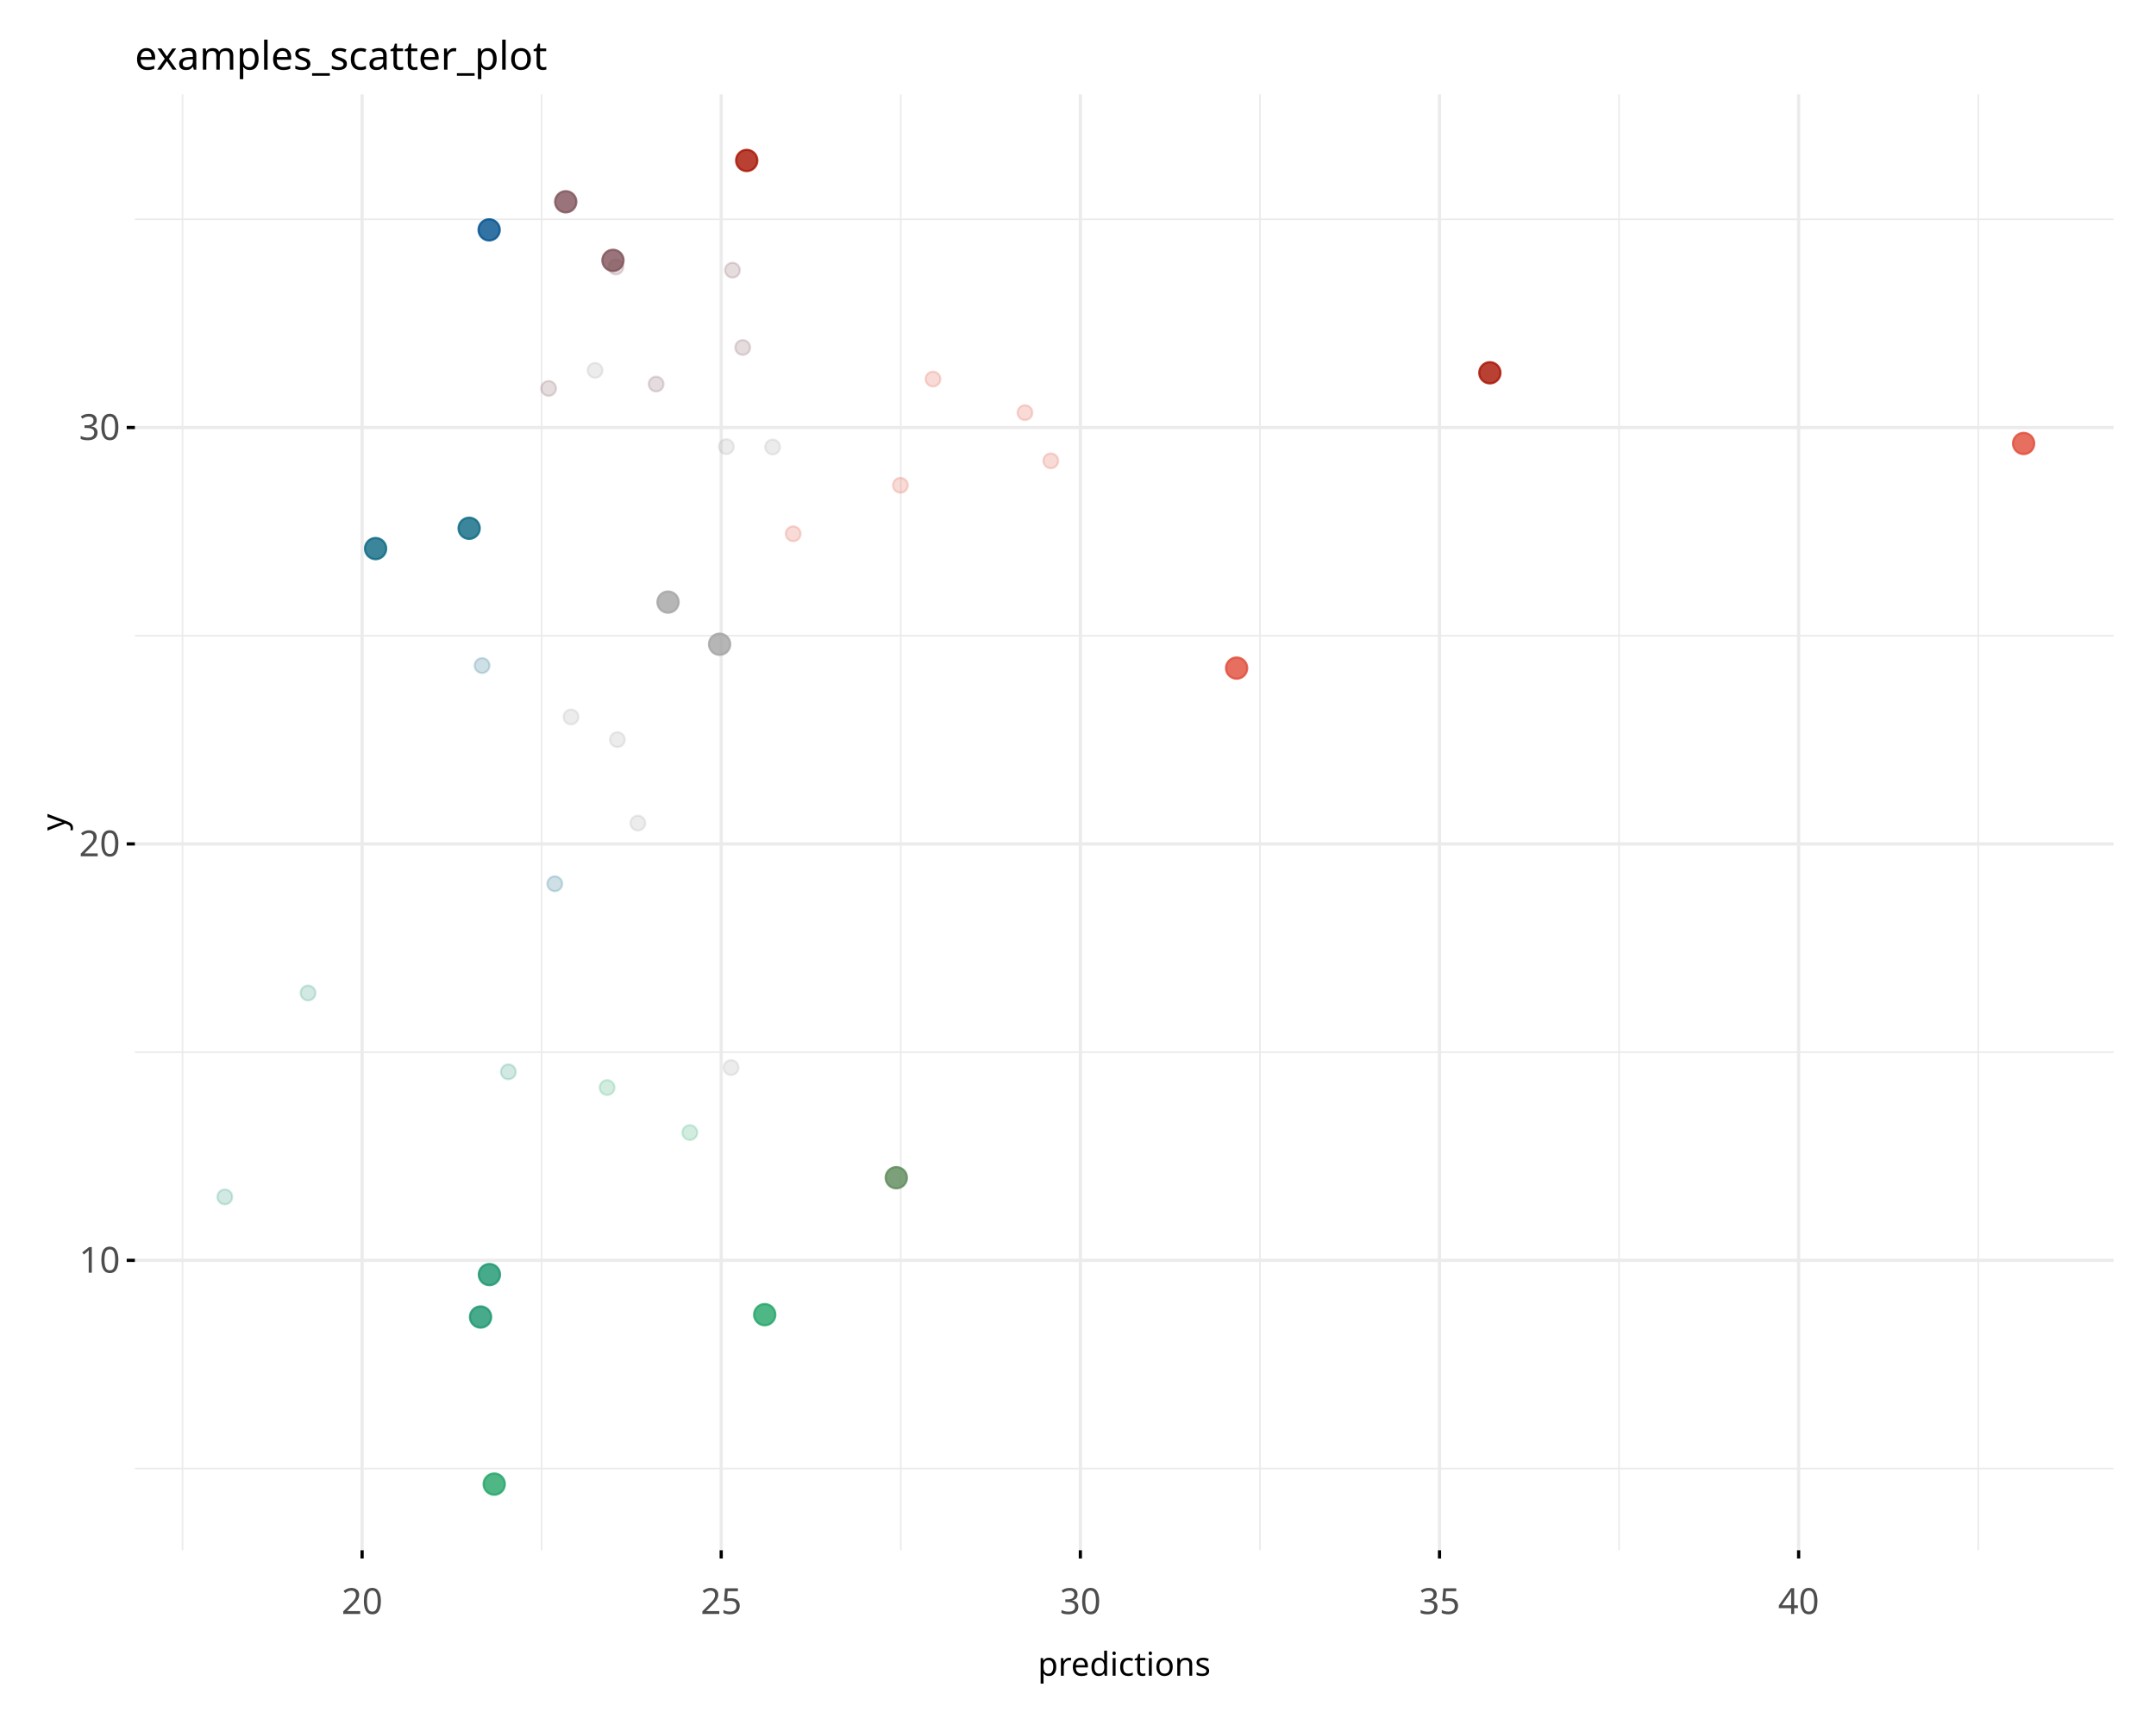
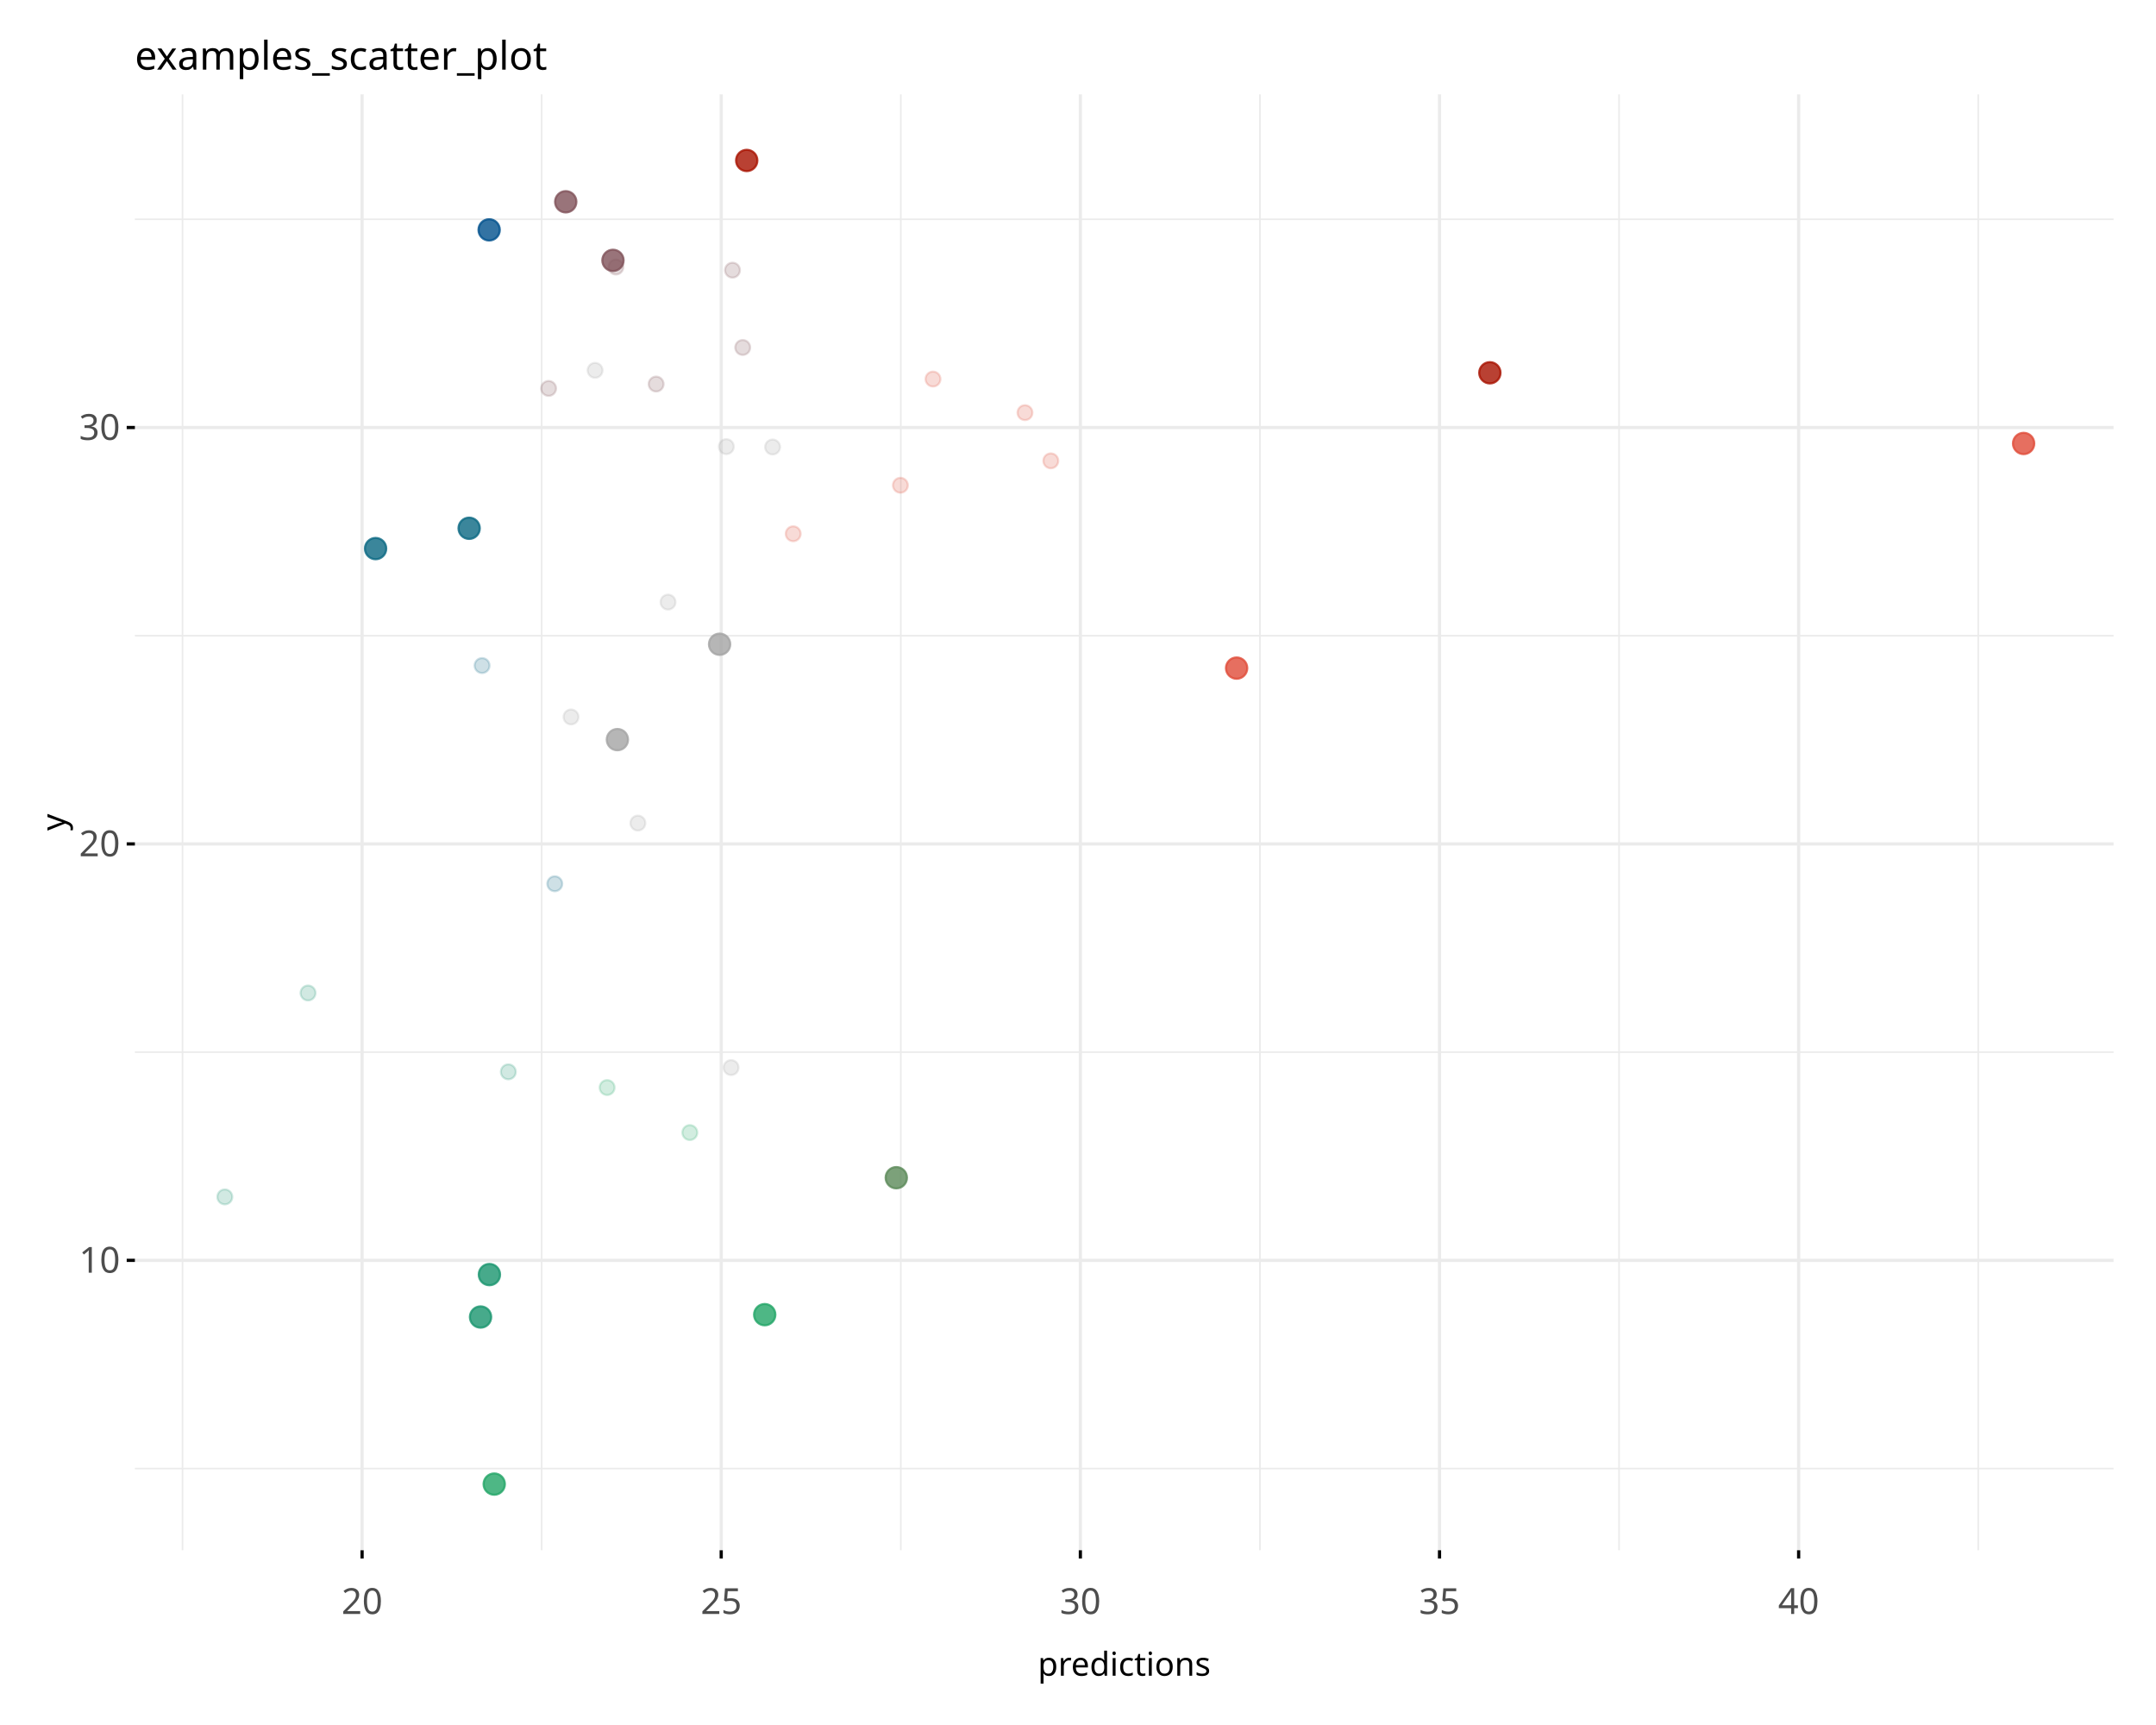
<svg xmlns="http://www.w3.org/2000/svg" class="svglite" data-engine-version="2.0" width="720.00pt" height="576.00pt" viewBox="0 0 720.00 576.00">
  <defs>
    <style type="text/css">
    .svglite line, .svglite polyline, .svglite polygon, .svglite path, .svglite rect, .svglite circle {
      fill: none;
      stroke: #000000;
      stroke-linecap: round;
      stroke-linejoin: round;
      stroke-miterlimit: 10.00;
    }
  </style>
  </defs>
  <rect width="100%" height="100%" style="stroke: none; fill: #FFFFFF;" />
  <defs>
    <clipPath id="cpMC4wMHw3MjAuMDB8MC4wMHw1NzYuMDA=">
      <rect x="0.00" y="0.00" width="720.00" height="576.00" />
    </clipPath>
  </defs>
  <g clip-path="url(#cpMC4wMHw3MjAuMDB8MC4wMHw1NzYuMDA=)">
    <polyline points="45.05,490.37 705.83,490.37 " style="stroke-width: 0.53; stroke: #EBEBEB; stroke-linecap: butt;" />
    <polyline points="45.05,351.32 705.83,351.32 " style="stroke-width: 0.53; stroke: #EBEBEB; stroke-linecap: butt;" />
    <polyline points="45.05,212.27 705.83,212.27 " style="stroke-width: 0.53; stroke: #EBEBEB; stroke-linecap: butt;" />
    <polyline points="45.05,73.22 705.83,73.22 " style="stroke-width: 0.53; stroke: #EBEBEB; stroke-linecap: butt;" />
    <polyline points="60.95,517.66 60.95,31.48 " style="stroke-width: 0.53; stroke: #EBEBEB; stroke-linecap: butt;" />
    <polyline points="180.88,517.66 180.88,31.48 " style="stroke-width: 0.53; stroke: #EBEBEB; stroke-linecap: butt;" />
    <polyline points="300.82,517.66 300.82,31.48 " style="stroke-width: 0.53; stroke: #EBEBEB; stroke-linecap: butt;" />
    <polyline points="420.76,517.66 420.76,31.48 " style="stroke-width: 0.53; stroke: #EBEBEB; stroke-linecap: butt;" />
    <polyline points="540.69,517.66 540.69,31.48 " style="stroke-width: 0.53; stroke: #EBEBEB; stroke-linecap: butt;" />
    <polyline points="660.63,517.66 660.63,31.48 " style="stroke-width: 0.53; stroke: #EBEBEB; stroke-linecap: butt;" />
    <polyline points="45.05,420.84 705.83,420.84 " style="stroke-width: 1.07; stroke: #EBEBEB; stroke-linecap: butt;" />
    <polyline points="45.05,281.80 705.83,281.80 " style="stroke-width: 1.07; stroke: #EBEBEB; stroke-linecap: butt;" />
    <polyline points="45.05,142.75 705.83,142.75 " style="stroke-width: 1.07; stroke: #EBEBEB; stroke-linecap: butt;" />
    <polyline points="120.92,517.66 120.92,31.48 " style="stroke-width: 1.07; stroke: #EBEBEB; stroke-linecap: butt;" />
    <polyline points="240.85,517.66 240.85,31.48 " style="stroke-width: 1.07; stroke: #EBEBEB; stroke-linecap: butt;" />
    <polyline points="360.79,517.66 360.79,31.48 " style="stroke-width: 1.07; stroke: #EBEBEB; stroke-linecap: butt;" />
    <polyline points="480.73,517.66 480.73,31.48 " style="stroke-width: 1.07; stroke: #EBEBEB; stroke-linecap: butt;" />
    <polyline points="600.66,517.66 600.66,31.48 " style="stroke-width: 1.07; stroke: #EBEBEB; stroke-linecap: butt;" />
+     <circle cx="223.09" cy="201.05" r="2.49" style="stroke-width: 0.71; stroke: #A4A4A4; stroke-opacity: 0.20; fill: #A4A4A4; fill-opacity: 0.20;" />
    <circle cx="300.69" cy="162.04" r="2.49" style="stroke-width: 0.71; stroke: #E04B39; stroke-opacity: 0.20; fill: #E04B39; fill-opacity: 0.20;" />
    <circle cx="102.87" cy="331.57" r="2.49" style="stroke-width: 0.71; stroke: #19956E; stroke-opacity: 0.20; fill: #19956E; fill-opacity: 0.20;" />
    <circle cx="198.73" cy="123.66" r="2.49" style="stroke-width: 0.71; stroke: #A4A4A4; stroke-opacity: 0.20; fill: #A4A4A4; fill-opacity: 0.20;" />
    <circle cx="311.58" cy="126.57" r="2.49" style="stroke-width: 0.71; stroke: #E04B39; stroke-opacity: 0.20; fill: #E04B39; fill-opacity: 0.20;" />
    <circle cx="342.29" cy="137.79" r="2.49" style="stroke-width: 0.71; stroke: #E04B39; stroke-opacity: 0.20; fill: #E04B39; fill-opacity: 0.20;" />
    <circle cx="213.02" cy="274.84" r="2.49" style="stroke-width: 0.71; stroke: #A4A4A4; stroke-opacity: 0.20; fill: #A4A4A4; fill-opacity: 0.20;" />
    <circle cx="242.56" cy="149.14" r="2.49" style="stroke-width: 0.71; stroke: #A4A4A4; stroke-opacity: 0.20; fill: #A4A4A4; fill-opacity: 0.20;" />
    <circle cx="205.68" cy="89.16" r="2.49" style="stroke-width: 0.71; stroke: #805259; stroke-opacity: 0.20; fill: #805259; fill-opacity: 0.20;" />
    <circle cx="258.01" cy="149.26" r="2.49" style="stroke-width: 0.71; stroke: #A4A4A4; stroke-opacity: 0.20; fill: #A4A4A4; fill-opacity: 0.20;" />
    <circle cx="160.99" cy="222.24" r="2.49" style="stroke-width: 0.71; stroke: #0A6882; stroke-opacity: 0.20; fill: #0A6882; fill-opacity: 0.20;" />
    <circle cx="219.12" cy="128.24" r="2.49" style="stroke-width: 0.71; stroke: #805259; stroke-opacity: 0.20; fill: #805259; fill-opacity: 0.20;" />
    <circle cx="169.76" cy="357.90" r="2.49" style="stroke-width: 0.71; stroke: #19956E; stroke-opacity: 0.20; fill: #19956E; fill-opacity: 0.20;" />
    <circle cx="264.89" cy="178.23" r="2.49" style="stroke-width: 0.71; stroke: #E04B39; stroke-opacity: 0.20; fill: #E04B39; fill-opacity: 0.20;" />
    <circle cx="244.61" cy="90.21" r="2.49" style="stroke-width: 0.71; stroke: #805259; stroke-opacity: 0.20; fill: #805259; fill-opacity: 0.20;" />
    <circle cx="350.92" cy="153.88" r="2.49" style="stroke-width: 0.71; stroke: #E04B39; stroke-opacity: 0.20; fill: #E04B39; fill-opacity: 0.20;" />
    <circle cx="190.70" cy="239.40" r="2.49" style="stroke-width: 0.71; stroke: #A4A4A4; stroke-opacity: 0.20; fill: #A4A4A4; fill-opacity: 0.20;" />
    <circle cx="230.37" cy="378.18" r="2.49" style="stroke-width: 0.71; stroke: #22A567; stroke-opacity: 0.20; fill: #22A567; fill-opacity: 0.20;" />
    <circle cx="244.15" cy="356.48" r="2.49" style="stroke-width: 0.71; stroke: #A4A4A4; stroke-opacity: 0.20; fill: #A4A4A4; fill-opacity: 0.20;" />
    <circle cx="248.03" cy="116.03" r="2.49" style="stroke-width: 0.71; stroke: #805259; stroke-opacity: 0.20; fill: #805259; fill-opacity: 0.20;" />
    <circle cx="202.75" cy="363.15" r="2.49" style="stroke-width: 0.71; stroke: #22A567; stroke-opacity: 0.20; fill: #22A567; fill-opacity: 0.20;" />
    <circle cx="183.21" cy="129.70" r="2.49" style="stroke-width: 0.71; stroke: #805259; stroke-opacity: 0.20; fill: #805259; fill-opacity: 0.20;" />
    <circle cx="75.08" cy="399.66" r="2.49" style="stroke-width: 0.71; stroke: #19956E; stroke-opacity: 0.20; fill: #19956E; fill-opacity: 0.20;" />
    <circle cx="185.27" cy="295.10" r="2.49" style="stroke-width: 0.71; stroke: #0A6882; stroke-opacity: 0.20; fill: #0A6882; fill-opacity: 0.20;" />
-     <circle cx="206.18" cy="246.97" r="2.49" style="stroke-width: 0.71; stroke: #A4A4A4; stroke-opacity: 0.20; fill: #A4A4A4; fill-opacity: 0.20;" />
    <circle cx="160.48" cy="439.77" r="3.56" style="stroke-width: 0.71; stroke: #19956E; stroke-opacity: 0.80; fill: #19956E; fill-opacity: 0.80;" />
-     <circle cx="223.09" cy="201.05" r="3.56" style="stroke-width: 0.71; stroke: #A4A4A4; stroke-opacity: 0.80; fill: #A4A4A4; fill-opacity: 0.80;" />
    <circle cx="240.31" cy="215.12" r="3.56" style="stroke-width: 0.71; stroke: #A4A4A4; stroke-opacity: 0.80; fill: #A4A4A4; fill-opacity: 0.80;" />
    <circle cx="188.93" cy="67.38" r="3.56" style="stroke-width: 0.71; stroke: #805259; stroke-opacity: 0.80; fill: #805259; fill-opacity: 0.80;" />
    <circle cx="249.37" cy="53.58" r="3.56" style="stroke-width: 0.71; stroke: #A71200; stroke-opacity: 0.80; fill: #A71200; fill-opacity: 0.80;" />
    <circle cx="255.38" cy="438.98" r="3.56" style="stroke-width: 0.71; stroke: #22A567; stroke-opacity: 0.80; fill: #22A567; fill-opacity: 0.80;" />
    <circle cx="675.79" cy="148.08" r="3.56" style="stroke-width: 0.71; stroke: #E04B39; stroke-opacity: 0.80; fill: #E04B39; fill-opacity: 0.80;" />
    <circle cx="163.35" cy="76.75" r="3.56" style="stroke-width: 0.71; stroke: #00508C; stroke-opacity: 0.80; fill: #00508C; fill-opacity: 0.80;" />
    <circle cx="204.70" cy="86.94" r="3.56" style="stroke-width: 0.71; stroke: #805259; stroke-opacity: 0.80; fill: #805259; fill-opacity: 0.80;" />
    <circle cx="497.54" cy="124.48" r="3.56" style="stroke-width: 0.71; stroke: #A71200; stroke-opacity: 0.80; fill: #A71200; fill-opacity: 0.80;" />
    <circle cx="299.32" cy="393.25" r="3.56" style="stroke-width: 0.71; stroke: #5C8A59; stroke-opacity: 0.80; fill: #5C8A59; fill-opacity: 0.80;" />
    <circle cx="156.67" cy="176.40" r="3.56" style="stroke-width: 0.71; stroke: #0A6882; stroke-opacity: 0.80; fill: #0A6882; fill-opacity: 0.80;" />
    <circle cx="412.97" cy="223.09" r="3.56" style="stroke-width: 0.71; stroke: #E04B39; stroke-opacity: 0.80; fill: #E04B39; fill-opacity: 0.80;" />
    <circle cx="125.43" cy="183.18" r="3.56" style="stroke-width: 0.71; stroke: #0A6882; stroke-opacity: 0.80; fill: #0A6882; fill-opacity: 0.80;" />
    <circle cx="163.44" cy="425.60" r="3.56" style="stroke-width: 0.71; stroke: #19956E; stroke-opacity: 0.80; fill: #19956E; fill-opacity: 0.80;" />
    <circle cx="165.05" cy="495.56" r="3.56" style="stroke-width: 0.71; stroke: #22A567; stroke-opacity: 0.80; fill: #22A567; fill-opacity: 0.80;" />
+     <circle cx="206.18" cy="246.97" r="3.56" style="stroke-width: 0.71; stroke: #A4A4A4; stroke-opacity: 0.80; fill: #A4A4A4; fill-opacity: 0.80;" />
    <text x="40.12" y="424.97" text-anchor="end" style="font-size: 12.00px; fill: #4D4D4D; font-family: sans;" textLength="13.35px" lengthAdjust="spacingAndGlyphs">10</text>
    <text x="40.12" y="285.92" text-anchor="end" style="font-size: 12.00px; fill: #4D4D4D; font-family: sans;" textLength="13.35px" lengthAdjust="spacingAndGlyphs">20</text>
    <text x="40.12" y="146.88" text-anchor="end" style="font-size: 12.00px; fill: #4D4D4D; font-family: sans;" textLength="13.35px" lengthAdjust="spacingAndGlyphs">30</text>
    <polyline points="42.31,420.84 45.05,420.84 " style="stroke-width: 1.07; stroke-linecap: butt;" />
    <polyline points="42.31,281.80 45.05,281.80 " style="stroke-width: 1.07; stroke-linecap: butt;" />
    <polyline points="42.31,142.75 45.05,142.75 " style="stroke-width: 1.07; stroke-linecap: butt;" />
    <polyline points="120.92,520.40 120.92,517.66 " style="stroke-width: 1.07; stroke-linecap: butt;" />
    <polyline points="240.85,520.40 240.85,517.66 " style="stroke-width: 1.07; stroke-linecap: butt;" />
    <polyline points="360.79,520.40 360.79,517.66 " style="stroke-width: 1.07; stroke-linecap: butt;" />
    <polyline points="480.73,520.40 480.73,517.66 " style="stroke-width: 1.07; stroke-linecap: butt;" />
    <polyline points="600.66,520.40 600.66,517.66 " style="stroke-width: 1.07; stroke-linecap: butt;" />
    <text x="120.92" y="538.92" text-anchor="middle" style="font-size: 12.00px; fill: #4D4D4D; font-family: sans;" textLength="13.35px" lengthAdjust="spacingAndGlyphs">20</text>
    <text x="240.85" y="538.92" text-anchor="middle" style="font-size: 12.00px; fill: #4D4D4D; font-family: sans;" textLength="13.35px" lengthAdjust="spacingAndGlyphs">25</text>
    <text x="360.79" y="538.92" text-anchor="middle" style="font-size: 12.00px; fill: #4D4D4D; font-family: sans;" textLength="13.35px" lengthAdjust="spacingAndGlyphs">30</text>
    <text x="480.73" y="538.92" text-anchor="middle" style="font-size: 12.00px; fill: #4D4D4D; font-family: sans;" textLength="13.35px" lengthAdjust="spacingAndGlyphs">35</text>
    <text x="600.66" y="538.92" text-anchor="middle" style="font-size: 12.00px; fill: #4D4D4D; font-family: sans;" textLength="13.35px" lengthAdjust="spacingAndGlyphs">40</text>
    <text x="375.44" y="559.54" text-anchor="middle" style="font-size: 11.00px; font-family: sans;" textLength="53.20px" lengthAdjust="spacingAndGlyphs">predictions</text>
    <text transform="translate(21.74,274.57) rotate(-90)" text-anchor="middle" style="font-size: 11.00px; font-family: sans;" textLength="5.50px" lengthAdjust="spacingAndGlyphs">y</text>
    <text x="45.05" y="23.26" style="font-size: 13.20px; font-family: sans;" textLength="132.10px" lengthAdjust="spacingAndGlyphs">examples_scatter_plot</text>
  </g>
</svg>
